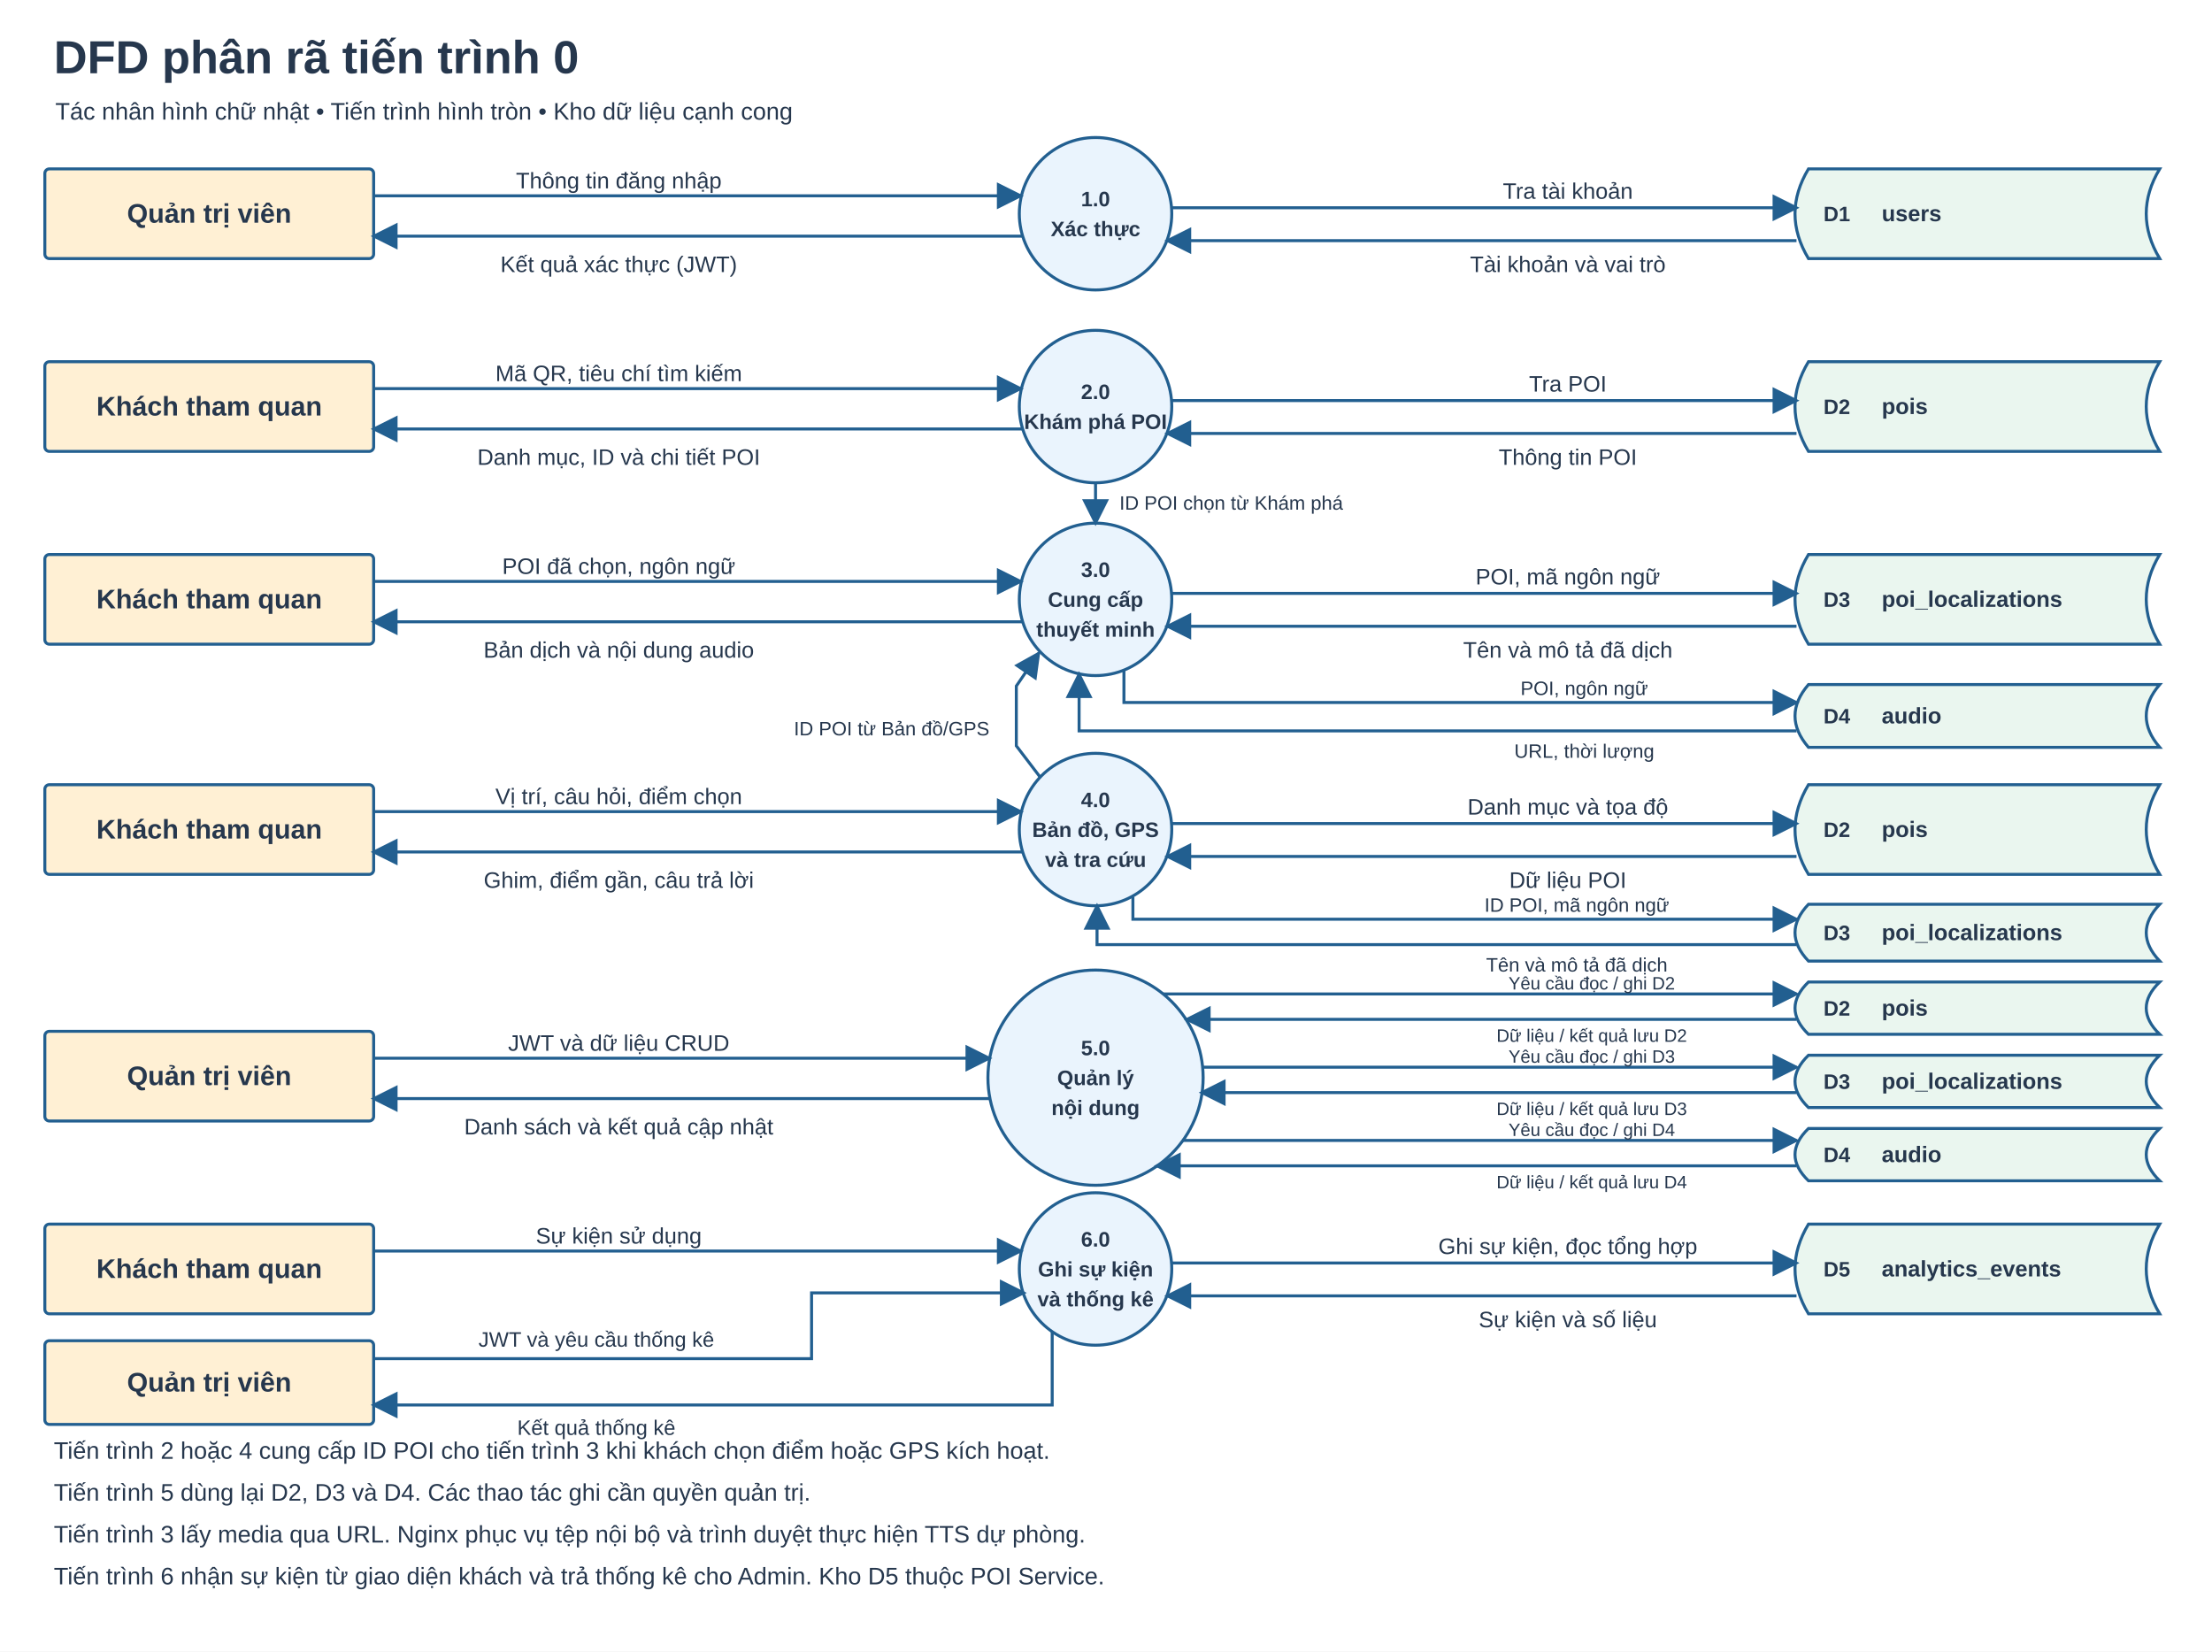
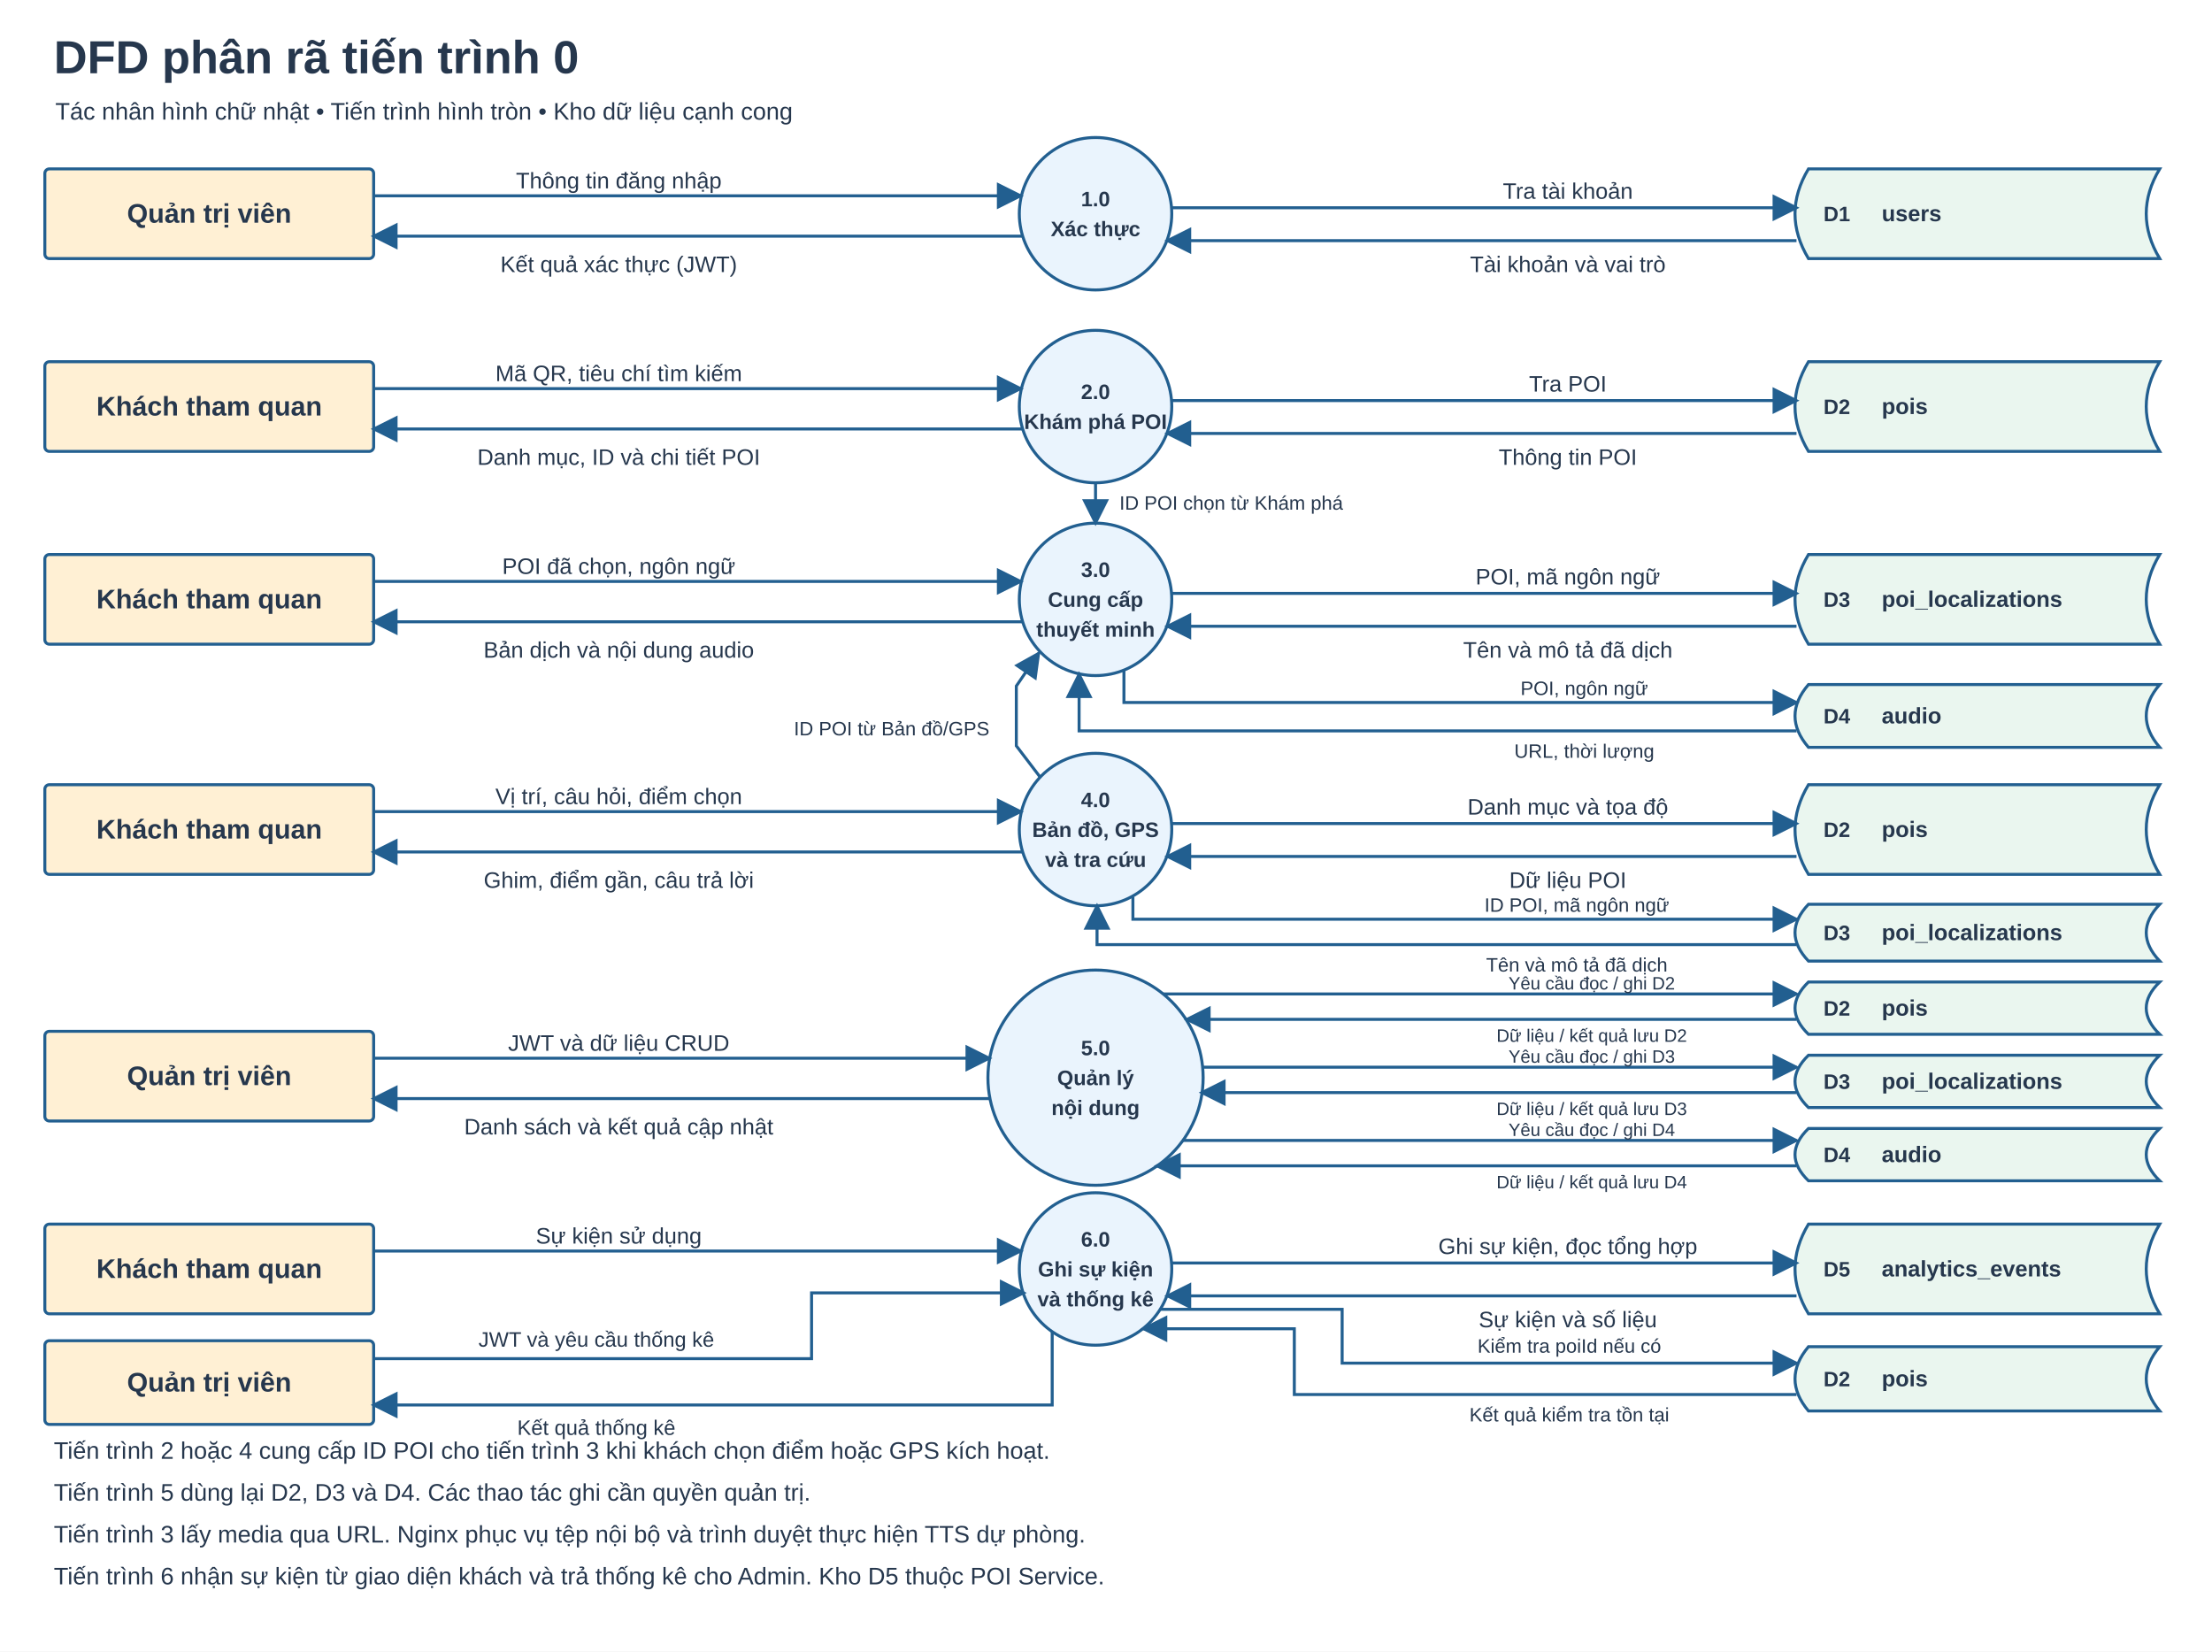
<svg xmlns="http://www.w3.org/2000/svg" width="1480" height="1105" viewBox="0 0 1480 1105" role="img">
  <defs>
    <marker id="arrow" markerWidth="9" markerHeight="9" refX="8" refY="4.5" orient="auto">
      <path d="M0 0L9 4.5L0 9Z" fill="#225f90" />
    </marker>
  </defs>
  <rect width="100%" height="100%" fill="#fff" />
  <g font-family="Segoe UI, Arial, sans-serif">
    <text x="36" y="49" font-size="31" text-anchor="start" font-weight="750" fill="#26374d">DFD phân rã tiến trình 0</text>
    <text x="37" y="80" font-size="16" text-anchor="start" font-weight="400" fill="#26374d">Tác nhân hình chữ nhật • Tiến trình hình tròn • Kho dữ liệu cạnh cong</text>
    <rect x="30" y="113" width="220" height="60" rx="3" fill="#fff0d4" stroke="#225f90" stroke-width="2" />
    <text x="140" y="149" font-size="18" text-anchor="middle" font-weight="700" fill="#26374d">Quản trị viên</text>
    <circle cx="733" cy="143" r="51" fill="#eaf4fd" stroke="#225f90" stroke-width="2" />
    <text x="733" y="138" font-size="14" text-anchor="middle" font-weight="700" fill="#26374d">1.0</text>
    <text x="733" y="158" font-size="14" text-anchor="middle" font-weight="700" fill="#26374d">Xác thực</text>
    <path d="M250 131H683" fill="none" stroke="#225f90" stroke-width="2" marker-end="url(#arrow)" />
    <path d="M684 158H250" fill="none" stroke="#225f90" stroke-width="2" marker-end="url(#arrow)" />
    <path d="M1210 113H1445 Q1427 143 1445 173H1210 Q1192 143 1210 113Z" fill="#eaf6ef" stroke="#225f90" stroke-width="2" />
    <text x="1229" y="148" font-size="14" text-anchor="middle" font-weight="700" fill="#26374d">D1</text>
    <text x="1259" y="148" font-size="15" text-anchor="start" font-weight="700" fill="#26374d">users</text>
    <path d="M784 139H1202" fill="none" stroke="#225f90" stroke-width="2" marker-end="url(#arrow)" />
    <path d="M1202 161H781" fill="none" stroke="#225f90" stroke-width="2" marker-end="url(#arrow)" />
    <text x="414" y="126" font-size="15" text-anchor="middle" font-weight="400" fill="#26374d">Thông tin đăng nhập</text>
    <text x="414" y="182" font-size="15" text-anchor="middle" font-weight="400" fill="#26374d">Kết quả xác thực (JWT)</text>
    <text x="1049" y="133" font-size="15" text-anchor="middle" font-weight="400" fill="#26374d">Tra tài khoản</text>
    <text x="1049" y="182" font-size="15" text-anchor="middle" font-weight="400" fill="#26374d">Tài khoản và vai trò</text>
    <rect x="30" y="242" width="220" height="60" rx="3" fill="#fff0d4" stroke="#225f90" stroke-width="2" />
    <text x="140" y="278" font-size="18" text-anchor="middle" font-weight="700" fill="#26374d">Khách tham quan</text>
    <circle cx="733" cy="272" r="51" fill="#eaf4fd" stroke="#225f90" stroke-width="2" />
    <text x="733" y="267" font-size="14" text-anchor="middle" font-weight="700" fill="#26374d">2.0</text>
    <text x="733" y="287" font-size="14" text-anchor="middle" font-weight="700" fill="#26374d">Khám phá POI</text>
    <path d="M250 260H683" fill="none" stroke="#225f90" stroke-width="2" marker-end="url(#arrow)" />
    <path d="M684 287H250" fill="none" stroke="#225f90" stroke-width="2" marker-end="url(#arrow)" />
    <path d="M1210 242H1445 Q1427 272 1445 302H1210 Q1192 272 1210 242Z" fill="#eaf6ef" stroke="#225f90" stroke-width="2" />
    <text x="1229" y="277" font-size="14" text-anchor="middle" font-weight="700" fill="#26374d">D2</text>
    <text x="1259" y="277" font-size="15" text-anchor="start" font-weight="700" fill="#26374d">pois</text>
    <path d="M784 268H1202" fill="none" stroke="#225f90" stroke-width="2" marker-end="url(#arrow)" />
    <path d="M1202 290H781" fill="none" stroke="#225f90" stroke-width="2" marker-end="url(#arrow)" />
    <text x="414" y="255" font-size="15" text-anchor="middle" font-weight="400" fill="#26374d">Mã QR, tiêu chí tìm kiếm</text>
    <text x="414" y="311" font-size="15" text-anchor="middle" font-weight="400" fill="#26374d">Danh mục, ID và chi tiết POI</text>
    <text x="1049" y="262" font-size="15" text-anchor="middle" font-weight="400" fill="#26374d">Tra POI</text>
    <text x="1049" y="311" font-size="15" text-anchor="middle" font-weight="400" fill="#26374d">Thông tin POI</text>
    <rect x="30" y="371" width="220" height="60" rx="3" fill="#fff0d4" stroke="#225f90" stroke-width="2" />
    <text x="140" y="407" font-size="18" text-anchor="middle" font-weight="700" fill="#26374d">Khách tham quan</text>
    <circle cx="733" cy="401" r="51" fill="#eaf4fd" stroke="#225f90" stroke-width="2" />
    <text x="733" y="386" font-size="14" text-anchor="middle" font-weight="700" fill="#26374d">3.0</text>
    <text x="733" y="406" font-size="14" text-anchor="middle" font-weight="700" fill="#26374d">Cung cấp</text>
    <text x="733" y="426" font-size="14" text-anchor="middle" font-weight="700" fill="#26374d">thuyết minh</text>
    <path d="M250 389H683" fill="none" stroke="#225f90" stroke-width="2" marker-end="url(#arrow)" />
    <path d="M684 416H250" fill="none" stroke="#225f90" stroke-width="2" marker-end="url(#arrow)" />
    <path d="M1210 371H1445 Q1427 401 1445 431H1210 Q1192 401 1210 371Z" fill="#eaf6ef" stroke="#225f90" stroke-width="2" />
    <text x="1229" y="406" font-size="14" text-anchor="middle" font-weight="700" fill="#26374d">D3</text>
    <text x="1259" y="406" font-size="15" text-anchor="start" font-weight="700" fill="#26374d">poi_localizations</text>
    <path d="M784 397H1202" fill="none" stroke="#225f90" stroke-width="2" marker-end="url(#arrow)" />
    <path d="M1202 419H781" fill="none" stroke="#225f90" stroke-width="2" marker-end="url(#arrow)" />
    <text x="414" y="384" font-size="15" text-anchor="middle" font-weight="400" fill="#26374d">POI đã chọn, ngôn ngữ</text>
    <text x="414" y="440" font-size="15" text-anchor="middle" font-weight="400" fill="#26374d">Bản dịch và nội dung audio</text>
    <text x="1049" y="391" font-size="15" text-anchor="middle" font-weight="400" fill="#26374d">POI, mã ngôn ngữ</text>
    <text x="1049" y="440" font-size="15" text-anchor="middle" font-weight="400" fill="#26374d">Tên và mô tả đã dịch</text>
    <rect x="30" y="525" width="220" height="60" rx="3" fill="#fff0d4" stroke="#225f90" stroke-width="2" />
    <text x="140" y="561" font-size="18" text-anchor="middle" font-weight="700" fill="#26374d">Khách tham quan</text>
    <circle cx="733" cy="555" r="51" fill="#eaf4fd" stroke="#225f90" stroke-width="2" />
    <text x="733" y="540" font-size="14" text-anchor="middle" font-weight="700" fill="#26374d">4.0</text>
    <text x="733" y="560" font-size="14" text-anchor="middle" font-weight="700" fill="#26374d">Bản đồ, GPS</text>
    <text x="733" y="580" font-size="14" text-anchor="middle" font-weight="700" fill="#26374d">và tra cứu</text>
    <path d="M250 543H683" fill="none" stroke="#225f90" stroke-width="2" marker-end="url(#arrow)" />
    <path d="M684 570H250" fill="none" stroke="#225f90" stroke-width="2" marker-end="url(#arrow)" />
    <path d="M1210 525H1445 Q1427 555 1445 585H1210 Q1192 555 1210 525Z" fill="#eaf6ef" stroke="#225f90" stroke-width="2" />
    <text x="1229" y="560" font-size="14" text-anchor="middle" font-weight="700" fill="#26374d">D2</text>
    <text x="1259" y="560" font-size="15" text-anchor="start" font-weight="700" fill="#26374d">pois</text>
    <path d="M784 551H1202" fill="none" stroke="#225f90" stroke-width="2" marker-end="url(#arrow)" />
    <path d="M1202 573H781" fill="none" stroke="#225f90" stroke-width="2" marker-end="url(#arrow)" />
    <text x="414" y="538" font-size="15" text-anchor="middle" font-weight="400" fill="#26374d">Vị trí, câu hỏi, điểm chọn</text>
    <text x="414" y="594" font-size="15" text-anchor="middle" font-weight="400" fill="#26374d">Ghim, điểm gần, câu trả lời</text>
    <text x="1049" y="545" font-size="15" text-anchor="middle" font-weight="400" fill="#26374d">Danh mục và tọa độ</text>
    <text x="1049" y="594" font-size="15" text-anchor="middle" font-weight="400" fill="#26374d">Dữ liệu POI</text>
    <rect x="30" y="690" width="220" height="60" rx="3" fill="#fff0d4" stroke="#225f90" stroke-width="2" />
    <text x="140" y="726" font-size="18" text-anchor="middle" font-weight="700" fill="#26374d">Quản trị viên</text>
    <circle cx="733" cy="721" r="72" fill="#eaf4fd" stroke="#225f90" stroke-width="2" />
    <text x="733" y="706" font-size="14" text-anchor="middle" font-weight="700" fill="#26374d">5.0</text>
    <text x="733" y="726" font-size="14" text-anchor="middle" font-weight="700" fill="#26374d">Quản lý</text>
    <text x="733" y="746" font-size="14" text-anchor="middle" font-weight="700" fill="#26374d">nội dung</text>
    <path d="M250 708H662" fill="none" stroke="#225f90" stroke-width="2" marker-end="url(#arrow)" />
    <path d="M662 735H250" fill="none" stroke="#225f90" stroke-width="2" marker-end="url(#arrow)" />
    <text x="414" y="703" font-size="15" text-anchor="middle" font-weight="400" fill="#26374d">JWT và dữ liệu CRUD</text>
    <text x="414" y="759" font-size="15" text-anchor="middle" font-weight="400" fill="#26374d">Danh sách và kết quả cập nhật</text>
    <rect x="30" y="819" width="220" height="60" rx="3" fill="#fff0d4" stroke="#225f90" stroke-width="2" />
    <text x="140" y="855" font-size="18" text-anchor="middle" font-weight="700" fill="#26374d">Khách tham quan</text>
    <circle cx="733" cy="849" r="51" fill="#eaf4fd" stroke="#225f90" stroke-width="2" />
    <text x="733" y="834" font-size="14" text-anchor="middle" font-weight="700" fill="#26374d">6.0</text>
    <text x="733" y="854" font-size="14" text-anchor="middle" font-weight="700" fill="#26374d">Ghi sự kiện</text>
    <text x="733" y="874" font-size="14" text-anchor="middle" font-weight="700" fill="#26374d">và thống kê</text>
    <path d="M250 837H683" fill="none" stroke="#225f90" stroke-width="2" marker-end="url(#arrow)" />
    <path d="M1210 819H1445 Q1427 849 1445 879H1210 Q1192 849 1210 819Z" fill="#eaf6ef" stroke="#225f90" stroke-width="2" />
    <text x="1229" y="854" font-size="14" text-anchor="middle" font-weight="700" fill="#26374d">D5</text>
    <text x="1259" y="854" font-size="15" text-anchor="start" font-weight="700" fill="#26374d">analytics_events</text>
    <path d="M784 845H1202" fill="none" stroke="#225f90" stroke-width="2" marker-end="url(#arrow)" />
    <path d="M1202 867H781" fill="none" stroke="#225f90" stroke-width="2" marker-end="url(#arrow)" />
    <text x="414" y="832" font-size="15" text-anchor="middle" font-weight="400" fill="#26374d">Sự kiện sử dụng</text>
    <text x="414" y="888" font-size="15" text-anchor="middle" font-weight="400" fill="#26374d" />
    <text x="1049" y="839" font-size="15" text-anchor="middle" font-weight="400" fill="#26374d">Ghi sự kiện, đọc tổng hợp</text>
    <text x="1049" y="888" font-size="15" text-anchor="middle" font-weight="400" fill="#26374d">Sự kiện và số liệu</text>
    <path d="M1210 458H1445 Q1427 479 1445 500H1210 Q1192 479 1210 458Z" fill="#eaf6ef" stroke="#225f90" stroke-width="2" />
    <text x="1229" y="484" font-size="14" text-anchor="middle" font-weight="700" fill="#26374d">D4</text>
    <text x="1259" y="484" font-size="15" text-anchor="start" font-weight="700" fill="#26374d">audio</text>
    <path d="M752 448V470H1202" fill="none" stroke="#225f90" stroke-width="2" marker-end="url(#arrow)" />
    <path d="M1202 489H722V451" fill="none" stroke="#225f90" stroke-width="2" marker-end="url(#arrow)" />
    <text x="1060" y="465" font-size="13" text-anchor="middle" font-weight="400" fill="#26374d">POI, ngôn ngữ</text>
    <text x="1060" y="507" font-size="13" text-anchor="middle" font-weight="400" fill="#26374d">URL, thời lượng</text>
    <path d="M733 323V350" fill="none" stroke="#225f90" stroke-width="2" marker-end="url(#arrow)" />
    <text x="749" y="341" font-size="13" text-anchor="start" font-weight="400" fill="#26374d">ID POI chọn từ Khám phá</text>
    <path d="M696 520L680 499V459L695 437" fill="none" stroke="#225f90" stroke-width="2" marker-end="url(#arrow)" />
    <text x="662" y="492" font-size="13" text-anchor="end" font-weight="400" fill="#26374d">ID POI từ Bản đồ/GPS</text>
    <path d="M1210 605H1445 Q1427 624 1445 643H1210 Q1192 624 1210 605Z" fill="#eaf6ef" stroke="#225f90" stroke-width="2" />
    <text x="1229" y="629" font-size="14" text-anchor="middle" font-weight="700" fill="#26374d">D3</text>
    <text x="1259" y="629" font-size="15" text-anchor="start" font-weight="700" fill="#26374d">poi_localizations</text>
    <path d="M758 600V615H1202" fill="none" stroke="#225f90" stroke-width="2" marker-end="url(#arrow)" />
    <path d="M1202 632H734V606" fill="none" stroke="#225f90" stroke-width="2" marker-end="url(#arrow)" />
    <text x="1055" y="610" font-size="13" text-anchor="middle" font-weight="400" fill="#26374d">ID POI, mã ngôn ngữ</text>
    <text x="1055" y="650" font-size="13" text-anchor="middle" font-weight="400" fill="#26374d">Tên và mô tả đã dịch</text>
    <path d="M1210 657H1445 Q1427 674.5 1445 692H1210 Q1192 674.5 1210 657Z" fill="#eaf6ef" stroke="#225f90" stroke-width="2" />
    <text x="1229" y="679.5" font-size="14" text-anchor="middle" font-weight="700" fill="#26374d">D2</text>
    <text x="1259" y="679.5" font-size="15" text-anchor="start" font-weight="700" fill="#26374d">pois</text>
    <path d="M778 665H1202" fill="none" stroke="#225f90" stroke-width="2" marker-end="url(#arrow)" />
    <path d="M1202 682H794" fill="none" stroke="#225f90" stroke-width="2" marker-end="url(#arrow)" />
    <text x="1065" y="662" font-size="12" text-anchor="middle" font-weight="400" fill="#26374d">Yêu cầu đọc / ghi D2</text>
    <text x="1065" y="697" font-size="12" text-anchor="middle" font-weight="400" fill="#26374d">Dữ liệu / kết quả lưu D2</text>
    <path d="M1210 706H1445 Q1427 723.5 1445 741H1210 Q1192 723.5 1210 706Z" fill="#eaf6ef" stroke="#225f90" stroke-width="2" />
    <text x="1229" y="728.5" font-size="14" text-anchor="middle" font-weight="700" fill="#26374d">D3</text>
    <text x="1259" y="728.5" font-size="15" text-anchor="start" font-weight="700" fill="#26374d">poi_localizations</text>
    <path d="M805 714H1202" fill="none" stroke="#225f90" stroke-width="2" marker-end="url(#arrow)" />
    <path d="M1202 731H804" fill="none" stroke="#225f90" stroke-width="2" marker-end="url(#arrow)" />
    <text x="1065" y="711" font-size="12" text-anchor="middle" font-weight="400" fill="#26374d">Yêu cầu đọc / ghi D3</text>
    <text x="1065" y="746" font-size="12" text-anchor="middle" font-weight="400" fill="#26374d">Dữ liệu / kết quả lưu D3</text>
    <path d="M1210 755H1445 Q1427 772.5 1445 790H1210 Q1192 772.5 1210 755Z" fill="#eaf6ef" stroke="#225f90" stroke-width="2" />
    <text x="1229" y="777.5" font-size="14" text-anchor="middle" font-weight="700" fill="#26374d">D4</text>
    <text x="1259" y="777.5" font-size="15" text-anchor="start" font-weight="700" fill="#26374d">audio</text>
    <path d="M791 763H1202" fill="none" stroke="#225f90" stroke-width="2" marker-end="url(#arrow)" />
    <path d="M1202 780H774" fill="none" stroke="#225f90" stroke-width="2" marker-end="url(#arrow)" />
    <text x="1065" y="760" font-size="12" text-anchor="middle" font-weight="400" fill="#26374d">Yêu cầu đọc / ghi D4</text>
    <text x="1065" y="795" font-size="12" text-anchor="middle" font-weight="400" fill="#26374d">Dữ liệu / kết quả lưu D4</text>
    <rect x="30" y="897" width="220" height="56" rx="3" fill="#fff0d4" stroke="#225f90" stroke-width="2" />
    <text x="140" y="931" font-size="18" text-anchor="middle" font-weight="700" fill="#26374d">Quản trị viên</text>
    <path d="M250 909H543V865H685" fill="none" stroke="#225f90" stroke-width="2" marker-end="url(#arrow)" />
    <path d="M704 891V940H250" fill="none" stroke="#225f90" stroke-width="2" marker-end="url(#arrow)" />
    <text x="399" y="901" font-size="14" text-anchor="middle" font-weight="400" fill="#26374d">JWT và yêu cầu thống kê</text>
    <text x="399" y="960" font-size="14" text-anchor="middle" font-weight="400" fill="#26374d">Kết quả thống kê</text>
+     <path d="M1210 901H1445 Q1427 922.5 1445 944H1210 Q1192 922.5 1210 901Z" fill="#eaf6ef" stroke="#225f90" stroke-width="2" />
+     <text x="1229" y="927.5" font-size="14" text-anchor="middle" font-weight="700" fill="#26374d">D2</text>
+     <text x="1259" y="927.5" font-size="15" text-anchor="start" font-weight="700" fill="#26374d">pois</text>
+     <path d="M776 876H898V912H1202" fill="none" stroke="#225f90" stroke-width="2" marker-end="url(#arrow)" />
+     <path d="M1202 933H866V889H765" fill="none" stroke="#225f90" stroke-width="2" marker-end="url(#arrow)" />
+     <text x="1050" y="905" font-size="13" text-anchor="middle" font-weight="400" fill="#26374d">Kiểm tra poiId nếu có</text>
+     <text x="1050" y="951" font-size="13" text-anchor="middle" font-weight="400" fill="#26374d">Kết quả kiểm tra tồn tại</text>
    <text x="36" y="976" font-size="16" text-anchor="start" font-weight="400" fill="#26374d">Tiến trình 2 hoặc 4 cung cấp ID POI cho tiến trình 3 khi khách chọn điểm hoặc GPS kích hoạt.</text>
    <text x="36" y="1004" font-size="16" text-anchor="start" font-weight="400" fill="#26374d">Tiến trình 5 dùng lại D2, D3 và D4. Các thao tác ghi cần quyền quản trị.</text>
    <text x="36" y="1032" font-size="16" text-anchor="start" font-weight="400" fill="#26374d">Tiến trình 3 lấy media qua URL. Nginx phục vụ tệp nội bộ và trình duyệt thực hiện TTS dự phòng.</text>
    <text x="36" y="1060" font-size="16" text-anchor="start" font-weight="400" fill="#26374d">Tiến trình 6 nhận sự kiện từ giao diện khách và trả thống kê cho Admin. Kho D5 thuộc POI Service.</text>
  </g>
</svg>
